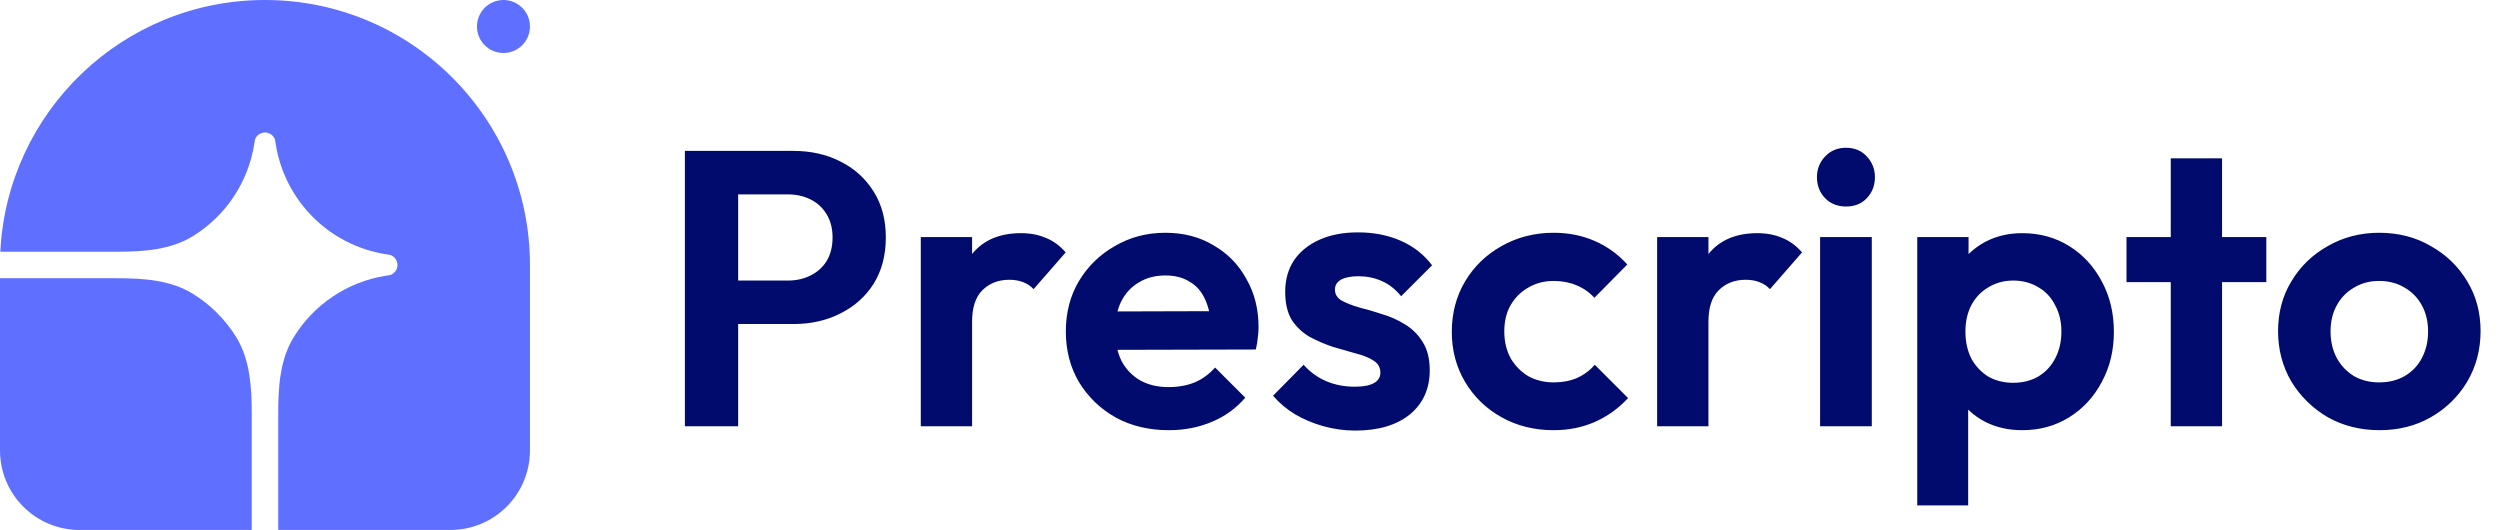
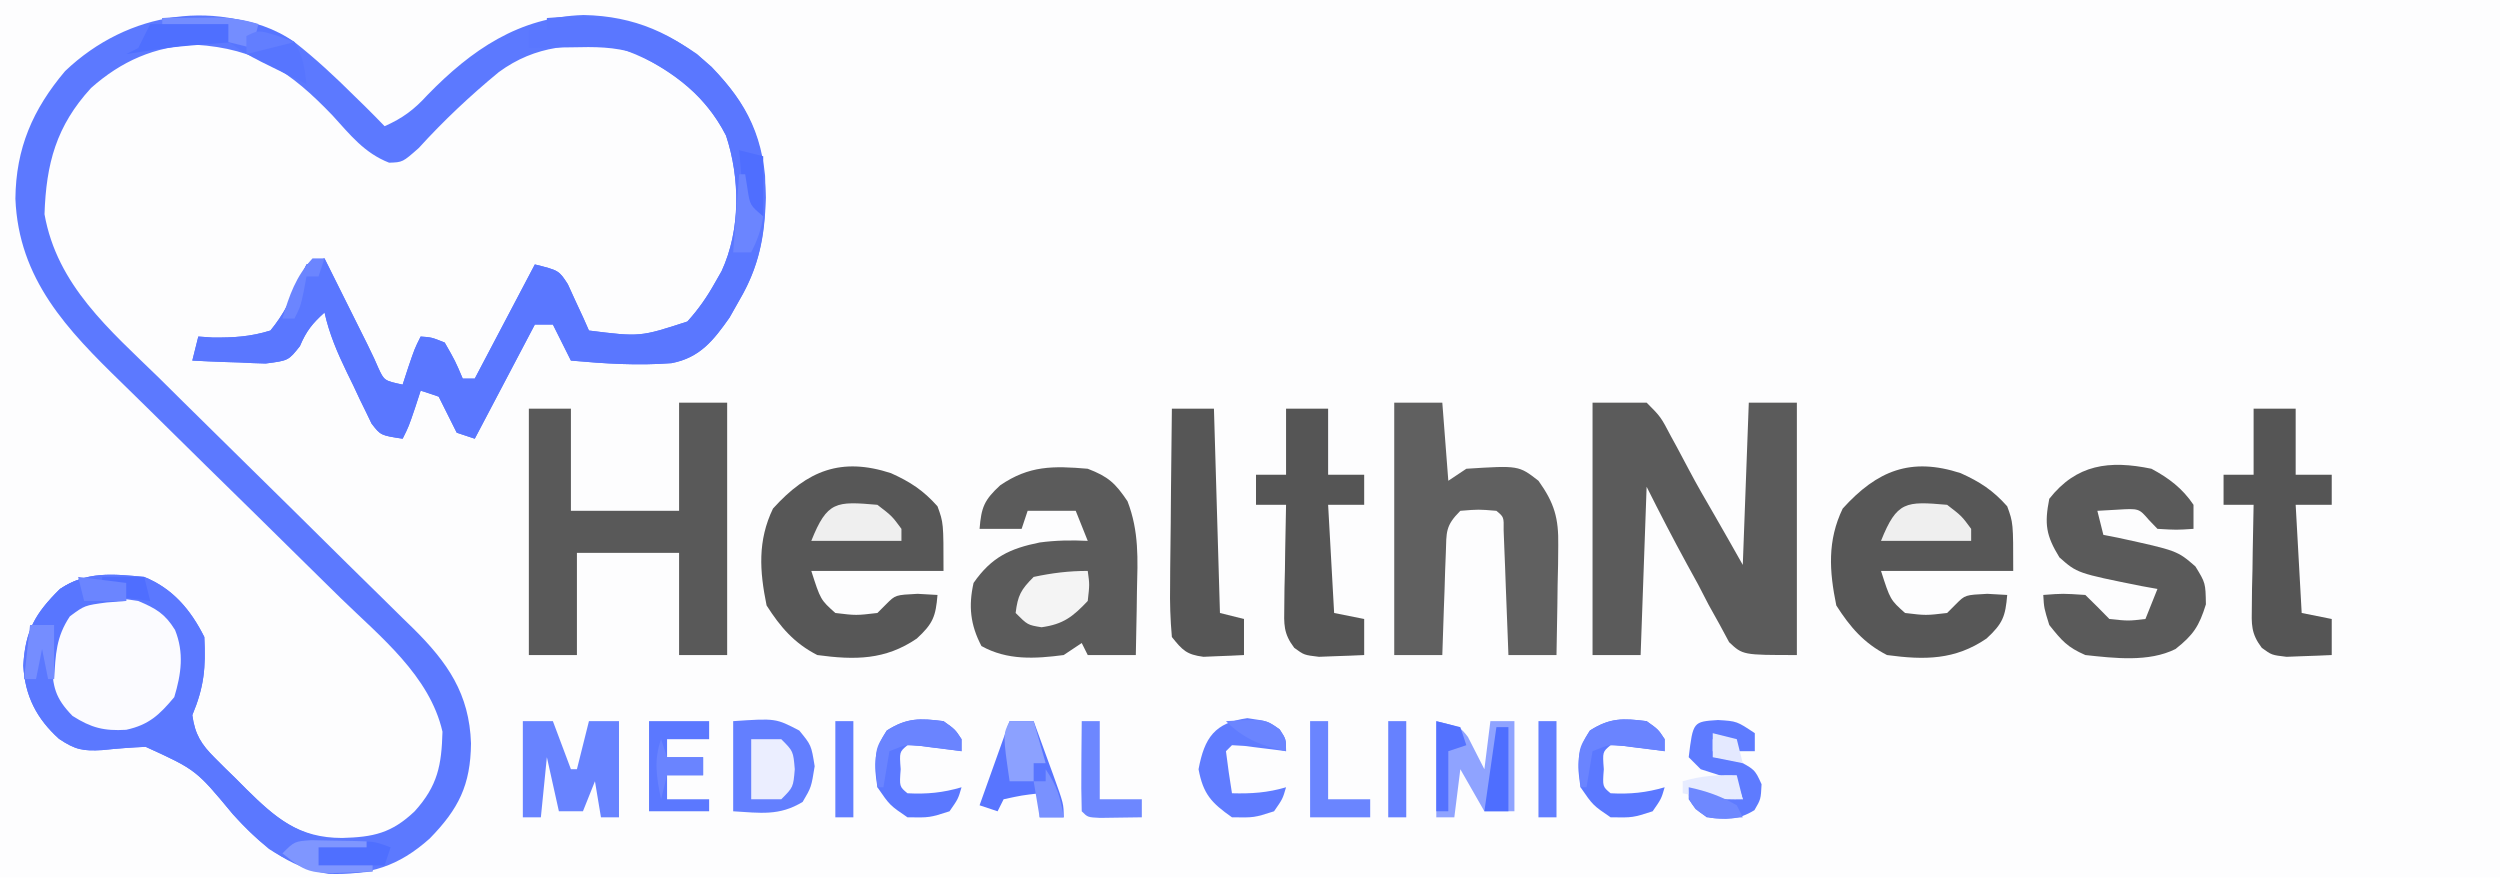
- <svg xmlns="http://www.w3.org/2000/svg" width="217" height="46" viewBox="0 0 217 46" fill="none">
-   <path d="M23 0C35.703 0 46 10.297 46 23V39.1C46 40.93 45.273 42.685 43.979 43.979C42.685 45.273 40.93 46 39.1 46H24.15V35.91C24.15 33.608 24.29 31.223 25.497 29.263C26.362 27.859 27.518 26.657 28.888 25.738C30.258 24.82 31.81 24.208 33.437 23.942L33.878 23.871C34.059 23.808 34.217 23.691 34.328 23.535C34.44 23.379 34.5 23.192 34.5 23C34.5 22.808 34.44 22.621 34.328 22.465C34.217 22.309 34.059 22.192 33.878 22.129L33.437 22.058C31.059 21.67 28.863 20.544 27.159 18.84C25.456 17.137 24.33 14.941 23.942 12.563L23.87 12.122C23.808 11.941 23.691 11.783 23.535 11.671C23.379 11.56 23.192 11.5 23 11.5C22.808 11.5 22.621 11.56 22.465 11.671C22.309 11.783 22.191 11.941 22.129 12.122L22.058 12.563C21.792 14.19 21.18 15.742 20.261 17.111C19.343 18.481 18.141 19.638 16.737 20.502C14.777 21.71 12.392 21.85 10.09 21.85H0.027C0.629 9.682 10.683 0 23 0Z" fill="#5F6FFF" />
-   <path d="M0 24.15H10.09C12.392 24.15 14.777 24.29 16.737 25.498C18.269 26.442 19.558 27.731 20.502 29.263C21.71 31.223 21.85 33.608 21.85 35.91V46H6.9C5.07 46 3.315 45.273 2.021 43.979C0.727 42.685 0 40.93 0 39.1L0 24.15ZM46 2.3C46 2.91 45.758 3.495 45.326 3.926C44.895 4.358 44.31 4.6 43.7 4.6C43.09 4.6 42.505 4.358 42.074 3.926C41.642 3.495 41.4 2.91 41.4 2.3C41.4 1.69 41.642 1.105 42.074 0.674C42.505 0.242 43.09 0 43.7 0C44.31 0 44.895 0.242 45.326 0.674C45.758 1.105 46 1.69 46 2.3Z" fill="#5F6FFF" />
-   <path d="M62.848 28.126V24.352H68.39C69.115 24.352 69.773 24.205 70.362 23.91C70.951 23.615 71.416 23.196 71.756 22.652C72.096 22.085 72.266 21.405 72.266 20.612C72.266 19.841 72.096 19.173 71.756 18.606C71.416 18.039 70.951 17.609 70.362 17.314C69.773 17.019 69.115 16.872 68.39 16.872H62.848V13.098H68.866C70.385 13.098 71.745 13.404 72.946 14.016C74.17 14.628 75.133 15.501 75.836 16.634C76.539 17.745 76.89 19.071 76.89 20.612C76.89 22.153 76.539 23.491 75.836 24.624C75.133 25.735 74.17 26.596 72.946 27.208C71.745 27.82 70.385 28.126 68.866 28.126H62.848ZM59.448 37V13.098H64.072V37H59.448ZM79.923 37V20.578H84.377V37H79.923ZM84.377 27.922L82.643 26.766C82.847 24.749 83.436 23.162 84.411 22.006C85.386 20.827 86.791 20.238 88.627 20.238C89.421 20.238 90.135 20.374 90.769 20.646C91.404 20.895 91.982 21.315 92.503 21.904L89.715 25.1C89.466 24.828 89.16 24.624 88.797 24.488C88.457 24.352 88.061 24.284 87.607 24.284C86.655 24.284 85.873 24.59 85.261 25.202C84.672 25.791 84.377 26.698 84.377 27.922ZM101.457 37.34C99.734 37.34 98.204 36.977 96.867 36.252C95.529 35.504 94.464 34.484 93.671 33.192C92.9 31.9 92.515 30.427 92.515 28.772C92.515 27.14 92.889 25.689 93.637 24.42C94.407 23.128 95.45 22.108 96.765 21.36C98.079 20.589 99.541 20.204 101.151 20.204C102.738 20.204 104.132 20.567 105.333 21.292C106.557 21.995 107.509 22.969 108.189 24.216C108.892 25.44 109.243 26.834 109.243 28.398C109.243 28.693 109.22 28.999 109.175 29.316C109.152 29.611 109.096 29.951 109.005 30.336L95.201 30.37V27.038L106.931 27.004L105.129 28.398C105.084 27.423 104.902 26.607 104.585 25.95C104.29 25.293 103.848 24.794 103.259 24.454C102.692 24.091 101.99 23.91 101.151 23.91C100.267 23.91 99.496 24.114 98.839 24.522C98.181 24.907 97.671 25.463 97.309 26.188C96.969 26.891 96.799 27.729 96.799 28.704C96.799 29.701 96.98 30.574 97.343 31.322C97.728 32.047 98.272 32.614 98.975 33.022C99.677 33.407 100.494 33.6 101.423 33.6C102.262 33.6 103.021 33.464 103.701 33.192C104.381 32.897 104.97 32.467 105.469 31.9L108.087 34.518C107.294 35.447 106.319 36.15 105.163 36.626C104.03 37.102 102.794 37.34 101.457 37.34ZM117.641 37.374C116.712 37.374 115.794 37.249 114.887 37C114.003 36.751 113.187 36.411 112.439 35.98C111.691 35.527 111.045 34.983 110.501 34.348L113.153 31.662C113.72 32.297 114.377 32.773 115.125 33.09C115.873 33.407 116.701 33.566 117.607 33.566C118.333 33.566 118.877 33.464 119.239 33.26C119.625 33.056 119.817 32.75 119.817 32.342C119.817 31.889 119.613 31.537 119.205 31.288C118.82 31.039 118.31 30.835 117.675 30.676C117.041 30.495 116.372 30.302 115.669 30.098C114.989 29.871 114.332 29.588 113.697 29.248C113.063 28.885 112.541 28.398 112.133 27.786C111.748 27.151 111.555 26.335 111.555 25.338C111.555 24.295 111.805 23.389 112.303 22.618C112.825 21.847 113.561 21.247 114.513 20.816C115.465 20.385 116.587 20.17 117.879 20.17C119.239 20.17 120.463 20.408 121.551 20.884C122.662 21.36 123.58 22.074 124.305 23.026L121.619 25.712C121.121 25.1 120.554 24.658 119.919 24.386C119.307 24.114 118.639 23.978 117.913 23.978C117.256 23.978 116.746 24.08 116.383 24.284C116.043 24.488 115.873 24.771 115.873 25.134C115.873 25.542 116.066 25.859 116.451 26.086C116.859 26.313 117.381 26.517 118.015 26.698C118.65 26.857 119.307 27.049 119.987 27.276C120.69 27.48 121.347 27.775 121.959 28.16C122.594 28.545 123.104 29.055 123.489 29.69C123.897 30.325 124.101 31.141 124.101 32.138C124.101 33.747 123.523 35.028 122.367 35.98C121.211 36.909 119.636 37.374 117.641 37.374ZM134.857 37.34C133.179 37.34 131.672 36.966 130.335 36.218C128.997 35.47 127.943 34.45 127.173 33.158C126.402 31.866 126.017 30.415 126.017 28.806C126.017 27.174 126.402 25.712 127.173 24.42C127.943 23.128 128.997 22.108 130.335 21.36C131.695 20.589 133.202 20.204 134.857 20.204C136.149 20.204 137.339 20.442 138.427 20.918C139.515 21.394 140.455 22.074 141.249 22.958L138.393 25.848C137.962 25.372 137.441 25.009 136.829 24.76C136.239 24.511 135.582 24.386 134.857 24.386C134.041 24.386 133.304 24.579 132.647 24.964C132.012 25.327 131.502 25.837 131.117 26.494C130.754 27.129 130.573 27.888 130.573 28.772C130.573 29.633 130.754 30.404 131.117 31.084C131.502 31.741 132.012 32.263 132.647 32.648C133.304 33.011 134.041 33.192 134.857 33.192C135.605 33.192 136.273 33.067 136.863 32.818C137.475 32.546 137.996 32.161 138.427 31.662L141.317 34.552C140.478 35.459 139.515 36.15 138.427 36.626C137.339 37.102 136.149 37.34 134.857 37.34ZM143.839 37V20.578H148.293V37H143.839ZM148.293 27.922L146.559 26.766C146.763 24.749 147.353 23.162 148.327 22.006C149.302 20.827 150.707 20.238 152.543 20.238C153.337 20.238 154.051 20.374 154.685 20.646C155.32 20.895 155.898 21.315 156.419 21.904L153.631 25.1C153.382 24.828 153.076 24.624 152.713 24.488C152.373 24.352 151.977 24.284 151.523 24.284C150.571 24.284 149.789 24.59 149.177 25.202C148.588 25.791 148.293 26.698 148.293 27.922ZM157.984 37V20.578H162.472V37H157.984ZM160.228 17.926C159.502 17.926 158.902 17.688 158.426 17.212C157.95 16.713 157.712 16.101 157.712 15.376C157.712 14.673 157.95 14.073 158.426 13.574C158.902 13.075 159.502 12.826 160.228 12.826C160.976 12.826 161.576 13.075 162.03 13.574C162.506 14.073 162.744 14.673 162.744 15.376C162.744 16.101 162.506 16.713 162.03 17.212C161.576 17.688 160.976 17.926 160.228 17.926ZM175.529 37.34C174.351 37.34 173.285 37.102 172.333 36.626C171.381 36.127 170.622 35.459 170.055 34.62C169.489 33.781 169.183 32.818 169.137 31.73V25.916C169.183 24.828 169.489 23.865 170.055 23.026C170.645 22.165 171.404 21.485 172.333 20.986C173.285 20.487 174.351 20.238 175.529 20.238C177.048 20.238 178.408 20.612 179.609 21.36C180.811 22.108 181.751 23.128 182.431 24.42C183.134 25.712 183.485 27.174 183.485 28.806C183.485 30.415 183.134 31.866 182.431 33.158C181.751 34.45 180.811 35.47 179.609 36.218C178.408 36.966 177.048 37.34 175.529 37.34ZM174.747 33.226C175.563 33.226 176.289 33.045 176.923 32.682C177.558 32.297 178.045 31.775 178.385 31.118C178.748 30.438 178.929 29.656 178.929 28.772C178.929 27.911 178.748 27.151 178.385 26.494C178.045 25.814 177.558 25.293 176.923 24.93C176.289 24.545 175.563 24.352 174.747 24.352C173.954 24.352 173.24 24.545 172.605 24.93C171.971 25.293 171.472 25.814 171.109 26.494C170.769 27.151 170.599 27.911 170.599 28.772C170.599 29.656 170.769 30.438 171.109 31.118C171.472 31.775 171.959 32.297 172.571 32.682C173.206 33.045 173.931 33.226 174.747 33.226ZM166.417 43.868V20.578H170.871V24.896L170.123 28.874L170.837 32.852V43.868H166.417ZM188.421 37V13.744H192.875V37H188.421ZM184.579 24.488V20.578H196.717V24.488H184.579ZM206.542 37.34C204.887 37.34 203.391 36.966 202.054 36.218C200.739 35.447 199.685 34.416 198.892 33.124C198.121 31.809 197.736 30.347 197.736 28.738C197.736 27.129 198.121 25.689 198.892 24.42C199.662 23.128 200.716 22.108 202.054 21.36C203.391 20.589 204.876 20.204 206.508 20.204C208.185 20.204 209.681 20.589 210.996 21.36C212.333 22.108 213.387 23.128 214.158 24.42C214.928 25.689 215.314 27.129 215.314 28.738C215.314 30.347 214.928 31.809 214.158 33.124C213.387 34.416 212.333 35.447 210.996 36.218C209.681 36.966 208.196 37.34 206.542 37.34ZM206.508 33.192C207.346 33.192 208.083 33.011 208.718 32.648C209.375 32.263 209.874 31.741 210.214 31.084C210.576 30.404 210.758 29.633 210.758 28.772C210.758 27.911 210.576 27.151 210.214 26.494C209.851 25.837 209.352 25.327 208.718 24.964C208.083 24.579 207.346 24.386 206.508 24.386C205.692 24.386 204.966 24.579 204.332 24.964C203.697 25.327 203.198 25.837 202.836 26.494C202.473 27.151 202.292 27.911 202.292 28.772C202.292 29.633 202.473 30.404 202.836 31.084C203.198 31.741 203.697 32.263 204.332 32.648C204.966 33.011 205.692 33.192 206.508 33.192Z" fill="#000B6D" />
+ <svg xmlns="http://www.w3.org/2000/svg" version="1.1" width="416" height="146">
+   <path d="M0 0 C137.28 0 274.56 0 416 0 C416 48.18 416 96.36 416 146 C278.72 146 141.44 146 0 146 C0 97.82 0 49.64 0 0 Z " fill="#FDFDFE" transform="translate(0,0)" />
+   <path d="M0 0 C3.556 2.79 6.797 5.814 10 9 C10.574 9.559 11.147 10.119 11.738 10.695 C12.84 11.782 13.924 12.888 15 14 C18.009 12.665 19.917 11.237 22.125 8.812 C29.438 1.295 37.396 -4.177 48.125 -4.5 C56.57 -4.336 63.088 -1.426 69.422 4.121 C75.902 10.944 78.104 16.532 78.438 25.875 C78.257 32.389 77.316 37.376 74 43 C73.471 43.936 72.943 44.872 72.398 45.836 C69.739 49.618 67.469 52.533 62.727 53.43 C57.118 53.861 51.593 53.512 46 53 C45.01 51.02 44.02 49.04 43 47 C42.01 47 41.02 47 40 47 C36.7 53.27 33.4 59.54 30 66 C28.515 65.505 28.515 65.505 27 65 C26 63 25 61 24 59 C22.515 58.505 22.515 58.505 21 58 C20.691 58.949 20.381 59.898 20.062 60.875 C19 64 19 64 18 66 C14.343 65.444 14.343 65.444 12.827 63.481 C12.366 62.522 12.366 62.522 11.895 61.543 C11.379 60.492 11.379 60.492 10.854 59.42 C10.51 58.683 10.166 57.947 9.812 57.188 C9.457 56.462 9.102 55.737 8.736 54.99 C7.139 51.677 5.806 48.603 5 45 C2.991 46.817 1.976 48.056 0.906 50.594 C-1 53 -1 53 -4.793 53.488 C-6.259 53.455 -7.724 53.396 -9.188 53.312 C-9.937 53.29 -10.687 53.267 -11.459 53.244 C-13.307 53.185 -15.154 53.096 -17 53 C-16.67 51.68 -16.34 50.36 -16 49 C-15.203 49.055 -14.407 49.111 -13.586 49.168 C-10.102 49.189 -7.338 49.036 -4 48 C-1.775 45.278 -0.524 42.71 0.816 39.469 C1.402 38.247 1.402 38.247 2 37 C2.99 36.67 3.98 36.34 5 36 C13 52 13 52 13.934 54.181 C14.933 56.344 14.933 56.344 18 57 C18.309 56.051 18.619 55.102 18.938 54.125 C20 51 20 51 21 49 C22.812 49.125 22.812 49.125 25 50 C26.75 53.062 26.75 53.062 28 56 C28.66 56 29.32 56 30 56 C33.3 49.73 36.6 43.46 40 37 C44 38 44 38 45.484 40.285 C45.902 41.202 46.32 42.118 46.75 43.062 C47.178 43.982 47.606 44.901 48.047 45.848 C48.361 46.558 48.676 47.268 49 48 C57.517 49.066 57.517 49.066 65.383 46.5 C67.248 44.433 68.643 42.429 70 40 C70.356 39.376 70.712 38.752 71.078 38.109 C74.243 31.261 74.158 22.653 71.812 15.562 C68.101 8.267 61.691 3.616 54 1 C46.531 0.114 40.151 0.495 34 5 C29.244 8.916 24.829 13.068 20.688 17.625 C18 20 18 20 15.75 20.074 C11.606 18.456 9.271 15.427 6.312 12.188 C-0.662 4.925 -6.226 1.084 -16.5 0.438 C-23.256 0.724 -28.802 3.16 -33.852 7.645 C-39.642 13.963 -41.315 20.22 -41.594 28.645 C-39.497 40.497 -30.746 47.88 -22.527 55.891 C-21.198 57.206 -19.869 58.522 -18.542 59.84 C-15.064 63.288 -11.572 66.721 -8.076 70.151 C-2.475 75.649 3.107 81.167 8.684 86.689 C10.627 88.608 12.576 90.519 14.527 92.429 C15.724 93.609 16.921 94.789 18.117 95.97 C18.656 96.493 19.195 97.017 19.75 97.557 C25.483 103.239 29.1 108.435 29.375 116.688 C29.308 123.648 27.302 127.62 22.508 132.527 C17.311 137.172 12.52 138.636 5.66 138.414 C-1.053 137.369 -5.809 133.418 -10.25 128.484 C-16.375 121.098 -16.375 121.098 -24.762 117.27 C-27.153 117.379 -29.542 117.556 -31.922 117.812 C-35.206 118.013 -36.496 117.747 -39.188 115.938 C-42.899 112.583 -44.842 108.821 -45.125 103.762 C-44.813 97.952 -43.129 95.031 -39 91 C-34.535 88.023 -30.236 88.508 -25 89 C-20.266 90.914 -17.273 94.454 -15 99 C-14.748 104.124 -15.024 107.258 -17 112 C-16.555 115.219 -15.515 116.862 -13.234 119.129 C-12.674 119.689 -12.113 120.249 -11.535 120.826 C-10.946 121.399 -10.357 121.972 -9.75 122.562 C-9.176 123.139 -8.603 123.716 -8.012 124.311 C-3.07 129.19 0.697 132.428 7.938 132.438 C13.1 132.292 16.143 131.664 20 128 C23.862 123.732 24.474 120.292 24.629 114.758 C22.506 105.45 14.265 98.934 7.698 92.533 C5.747 90.631 3.807 88.718 1.87 86.802 C-3.635 81.36 -9.159 75.938 -14.69 70.522 C-18.085 67.198 -21.467 63.861 -24.842 60.516 C-26.122 59.252 -27.407 57.993 -28.698 56.739 C-37.817 47.876 -45.9 39.492 -46.438 26.062 C-46.353 17.684 -43.565 11.22 -38.172 4.836 C-27.723 -5.145 -12.569 -7.537 0 0 Z " fill="#5C79FF" transform="translate(49,7)" />
+   <path d="M0 0 C2.97 0 5.94 0 9 0 C11.348 2.352 11.348 2.352 13.062 5.625 C13.377 6.2 13.692 6.774 14.016 7.366 C14.684 8.59 15.339 9.822 15.981 11.061 C17.352 13.67 18.83 16.212 20.312 18.759 C21.894 21.494 23.444 24.249 25 27 C25.33 18.09 25.66 9.18 26 0 C28.64 0 31.28 0 34 0 C34 13.86 34 27.72 34 42 C25 42 25 42 22.725 39.86 C22.198 38.88 21.672 37.9 21.129 36.891 C20.535 35.826 19.942 34.761 19.33 33.664 C18.747 32.537 18.163 31.411 17.562 30.25 C16.952 29.139 16.342 28.028 15.713 26.883 C13.389 22.629 11.168 18.336 9 14 C8.67 23.24 8.34 32.48 8 42 C5.36 42 2.72 42 0 42 C0 28.14 0 14.28 0 0 Z " fill="#5B5B5B" transform="translate(265,67)" />
+   <path d="M0 0 C9.757 -0.85 16.876 0.348 25 6 C31.592 11.773 35.483 17.53 36.309 26.262 C36.584 33.992 35.957 40.289 32 47 C31.471 47.936 30.943 48.872 30.398 49.836 C27.739 53.618 25.469 56.533 20.727 57.43 C15.118 57.861 9.593 57.512 4 57 C3.01 55.02 2.02 53.04 1 51 C0.01 51 -0.98 51 -2 51 C-5.3 57.27 -8.6 63.54 -12 70 C-12.99 69.67 -13.98 69.34 -15 69 C-16 67 -17 65 -18 63 C-18.99 62.67 -19.98 62.34 -21 62 C-21.309 62.949 -21.619 63.898 -21.938 64.875 C-23 68 -23 68 -24 70 C-27.657 69.444 -27.657 69.444 -29.173 67.481 C-29.48 66.842 -29.788 66.202 -30.105 65.543 C-30.449 64.842 -30.793 64.142 -31.146 63.42 C-31.49 62.683 -31.834 61.947 -32.188 61.188 C-32.543 60.462 -32.898 59.737 -33.264 58.99 C-34.861 55.677 -36.194 52.603 -37 49 C-39.009 50.817 -40.024 52.056 -41.094 54.594 C-43 57 -43 57 -46.793 57.488 C-48.259 57.455 -49.724 57.396 -51.188 57.312 C-51.937 57.29 -52.687 57.267 -53.459 57.244 C-55.307 57.185 -57.154 57.096 -59 57 C-58.67 55.68 -58.34 54.36 -58 53 C-57.203 53.055 -56.407 53.111 -55.586 53.168 C-52.102 53.189 -49.338 53.036 -46 52 C-43.775 49.278 -42.524 46.71 -41.184 43.469 C-40.598 42.247 -40.598 42.247 -40 41 C-38.515 40.505 -38.515 40.505 -37 40 C-29 56 -29 56 -28.066 58.181 C-27.067 60.344 -27.067 60.344 -24 61 C-23.691 60.051 -23.381 59.102 -23.062 58.125 C-22 55 -22 55 -21 53 C-19.188 53.125 -19.188 53.125 -17 54 C-15.25 57.062 -15.25 57.062 -14 60 C-13.34 60 -12.68 60 -12 60 C-8.7 53.73 -5.4 47.46 -2 41 C2 42 2 42 3.484 44.285 C3.902 45.202 4.32 46.118 4.75 47.062 C5.178 47.982 5.606 48.901 6.047 49.848 C6.361 50.558 6.676 51.268 7 52 C15.517 53.066 15.517 53.066 23.383 50.5 C25.248 48.433 26.643 46.429 28 44 C28.356 43.376 28.712 42.752 29.078 42.109 C32.243 35.261 32.158 26.653 29.812 19.562 C26.481 13.015 21.296 9.159 14.801 5.895 C11.233 4.755 7.887 4.783 4.188 4.875 C3.495 4.884 2.802 4.893 2.088 4.902 C0.392 4.926 -1.304 4.962 -3 5 C-3 4.01 -3 3.02 -3 2 C-2.01 2 -1.02 2 0 2 C0 1.34 0 0.68 0 0 Z " fill="#5A77FF" transform="translate(91,3)" />
+   <path d="M0 0 C4.734 1.914 7.727 5.454 10 10 C10.252 15.124 9.976 18.258 8 23 C8.445 26.219 9.485 27.862 11.766 30.129 C12.326 30.689 12.887 31.249 13.465 31.826 C14.054 32.399 14.643 32.972 15.25 33.562 C15.824 34.139 16.397 34.716 16.988 35.311 C21.675 39.938 25.506 43.234 32.312 43.688 C33.637 43.786 33.637 43.786 34.988 43.887 C35.652 43.924 36.316 43.961 37 44 C37 44.33 37 44.66 37 45 C34.36 45 31.72 45 29 45 C29 45.99 29 46.98 29 48 C31.97 48 34.94 48 38 48 C38 48.33 38 48.66 38 49 C31.206 49.781 26.512 48.975 20.75 45.266 C18.503 43.414 16.685 41.634 14.75 39.484 C8.625 32.098 8.625 32.098 0.238 28.27 C-2.153 28.379 -4.542 28.556 -6.922 28.812 C-10.206 29.013 -11.496 28.747 -14.188 26.938 C-17.899 23.583 -19.842 19.821 -20.125 14.762 C-19.813 8.952 -18.129 6.031 -14 2 C-9.535 -0.977 -5.236 -0.492 0 0 Z " fill="#5B78FF" transform="translate(24,96)" />
+   <path d="M0 0 C2.64 0 5.28 0 8 0 C8 13.86 8 27.72 8 42 C5.36 42 2.72 42 0 42 C0 36.39 0 30.78 0 25 C-5.61 25 -11.22 25 -17 25 C-17 30.61 -17 36.22 -17 42 C-19.64 42 -22.28 42 -25 42 C-25 28.47 -25 14.94 -25 1 C-22.69 1 -20.38 1 -18 1 C-18 6.61 -18 12.22 -18 18 C-12.06 18 -6.12 18 0 18 C0 12.06 0 6.12 0 0 Z " fill="#595959" transform="translate(113,67)" />
+   <path d="M0 0 C3.411 1.306 4.593 2.395 6.617 5.406 C8.557 10.446 8.322 15.029 8.188 20.375 C8.167 21.908 8.167 21.908 8.146 23.473 C8.111 25.982 8.062 28.491 8 31 C5.36 31 2.72 31 0 31 C-0.33 30.34 -0.66 29.68 -1 29 C-1.99 29.66 -2.98 30.32 -4 31 C-8.807 31.631 -13.395 31.896 -17.688 29.5 C-19.541 25.97 -19.862 22.838 -19 19 C-16.012 14.704 -12.952 13.274 -8.004 12.27 C-5.317 11.908 -2.705 11.865 0 12 C-0.66 10.35 -1.32 8.7 -2 7 C-4.64 7 -7.28 7 -10 7 C-10.33 7.99 -10.66 8.98 -11 10 C-13.31 10 -15.62 10 -18 10 C-17.702 6.422 -17.258 5.238 -14.562 2.75 C-9.732 -0.549 -5.753 -0.49 0 0 Z " fill="#5B5B5B" transform="translate(181,78)" />
+   <path d="M0 0 C3.222 1.451 5.392 2.867 7.75 5.52 C8.75 8.27 8.75 8.27 8.75 16.27 C1.49 16.27 -5.77 16.27 -13.25 16.27 C-11.71 21.073 -11.71 21.073 -9.25 23.27 C-5.792 23.686 -5.792 23.686 -2.25 23.27 C-1.755 22.775 -1.26 22.28 -0.75 21.77 C0.75 20.27 0.75 20.27 4.438 20.082 C6.077 20.175 6.077 20.175 7.75 20.27 C7.452 23.848 7.008 25.032 4.312 27.52 C-0.945 31.11 -5.997 31.116 -12.25 30.27 C-16.096 28.304 -18.389 25.616 -20.688 22.02 C-21.86 16.288 -22.199 11.24 -19.625 5.895 C-13.865 -0.472 -8.268 -2.684 0 0 Z " fill="#575757" transform="translate(326.25,78.73047)" />
+   <path d="M0 0 C3.222 1.451 5.392 2.867 7.75 5.52 C8.75 8.27 8.75 8.27 8.75 16.27 C1.49 16.27 -5.77 16.27 -13.25 16.27 C-11.71 21.073 -11.71 21.073 -9.25 23.27 C-5.792 23.686 -5.792 23.686 -2.25 23.27 C-1.755 22.775 -1.26 22.28 -0.75 21.77 C0.75 20.27 0.75 20.27 4.438 20.082 C6.077 20.175 6.077 20.175 7.75 20.27 C7.452 23.848 7.008 25.032 4.312 27.52 C-0.945 31.11 -5.997 31.116 -12.25 30.27 C-16.096 28.304 -18.389 25.616 -20.688 22.02 C-21.86 16.288 -22.199 11.24 -19.625 5.895 C-13.865 -0.472 -8.268 -2.684 0 0 Z " fill="#575757" transform="translate(148.25,78.73047)" />
+   <path d="M0 0 C2.64 0 5.28 0 8 0 C8.33 4.29 8.66 8.58 9 13 C9.99 12.34 10.98 11.68 12 11 C20.717 10.447 20.717 10.447 24 13 C26.648 16.709 27.366 19.205 27.293 23.738 C27.283 24.805 27.274 25.872 27.264 26.971 C27.239 28.073 27.213 29.176 27.188 30.312 C27.167 31.996 27.167 31.996 27.146 33.713 C27.111 36.476 27.062 39.238 27 42 C24.36 42 21.72 42 19 42 C18.975 41.308 18.95 40.617 18.924 39.905 C18.808 36.79 18.686 33.676 18.562 30.562 C18.523 29.474 18.484 28.385 18.443 27.264 C18.401 26.229 18.36 25.195 18.316 24.129 C18.28 23.171 18.243 22.212 18.205 21.225 C18.242 19.029 18.242 19.029 17 18 C14.042 17.75 14.042 17.75 11 18 C8.479 20.521 8.706 21.512 8.586 25.008 C8.528 26.487 8.528 26.487 8.469 27.996 C8.422 29.545 8.422 29.545 8.375 31.125 C8.317 32.685 8.317 32.685 8.258 34.277 C8.163 36.851 8.078 39.425 8 42 C5.36 42 2.72 42 0 42 C0 28.14 0 14.28 0 0 Z " fill="#606060" transform="translate(232,67)" />
+   <path d="M0 0 C2.892 1.55 5.161 3.263 7 6 C7 7.32 7 8.64 7 10 C4.188 10.188 4.188 10.188 1 10 C0.526 9.505 0.051 9.01 -0.438 8.5 C-2.083 6.592 -2.083 6.592 -5.688 6.812 C-6.781 6.874 -7.874 6.936 -9 7 C-8.67 8.32 -8.34 9.64 -8 11 C-7.192 11.159 -6.384 11.317 -5.551 11.48 C4.283 13.628 4.283 13.628 7.312 16.25 C9 19 9 19 9.062 22.562 C7.936 26.208 6.96 27.668 4 30 C-0.44 32.22 -6.18 31.521 -11 31 C-14.002 29.689 -14.883 28.647 -17 26 C-17.875 23.188 -17.875 23.188 -18 21 C-14.75 20.75 -14.75 20.75 -11 21 C-9.646 22.313 -8.312 23.646 -7 25 C-3.832 25.334 -3.832 25.334 -1 25 C-0.34 23.35 0.32 21.7 1 20 C0.12 19.841 -0.761 19.683 -1.668 19.52 C-12.352 17.373 -12.352 17.373 -15.312 14.75 C-17.548 11.107 -17.825 9.198 -17 5 C-12.475 -0.748 -7.04 -1.455 0 0 Z " fill="#5A5A5A" transform="translate(358,78)" />
+   <path d="M0 0 C2.31 0 4.62 0 7 0 C7 3.63 7 7.26 7 11 C8.98 11 10.96 11 13 11 C13 12.65 13 14.3 13 16 C11.02 16 9.04 16 7 16 C7.33 21.94 7.66 27.88 8 34 C9.65 34.33 11.3 34.66 13 35 C13 36.98 13 38.96 13 41 C11.397 41.081 9.792 41.139 8.188 41.188 C6.848 41.24 6.848 41.24 5.48 41.293 C3 41 3 41 1.363 39.801 C-0.462 37.39 -0.345 35.896 -0.293 32.895 C-0.283 31.912 -0.274 30.929 -0.264 29.916 C-0.239 28.892 -0.213 27.868 -0.188 26.812 C-0.174 25.777 -0.16 24.741 -0.146 23.674 C-0.111 21.115 -0.062 18.558 0 16 C-1.65 16 -3.3 16 -5 16 C-5 14.35 -5 12.7 -5 11 C-3.35 11 -1.7 11 0 11 C0 7.37 0 3.74 0 0 Z " fill="#555555" transform="translate(375,68)" />
+   <path d="M0 0 C2.31 0 4.62 0 7 0 C7 3.63 7 7.26 7 11 C8.98 11 10.96 11 13 11 C13 12.65 13 14.3 13 16 C11.02 16 9.04 16 7 16 C7.33 21.94 7.66 27.88 8 34 C9.65 34.33 11.3 34.66 13 35 C13 36.98 13 38.96 13 41 C11.397 41.081 9.792 41.139 8.188 41.188 C6.848 41.24 6.848 41.24 5.48 41.293 C3 41 3 41 1.363 39.801 C-0.462 37.39 -0.345 35.896 -0.293 32.895 C-0.283 31.912 -0.274 30.929 -0.264 29.916 C-0.239 28.892 -0.213 27.868 -0.188 26.812 C-0.174 25.777 -0.16 24.741 -0.146 23.674 C-0.111 21.115 -0.062 18.558 0 16 C-1.65 16 -3.3 16 -5 16 C-5 14.35 -5 12.7 -5 11 C-3.35 11 -1.7 11 0 11 C0 7.37 0 3.74 0 0 Z " fill="#555555" transform="translate(214,68)" />
+   <path d="M0 0 C2.958 1.259 4.447 2.103 6.129 4.832 C7.655 8.631 7.162 12.134 6 16 C3.544 18.936 1.802 20.606 -2 21.438 C-5.693 21.661 -7.831 21.108 -10.938 19.125 C-13.863 16.111 -14.215 14.299 -14.375 10.188 C-14.315 6.435 -14.102 5.165 -12.062 1.875 C-7.926 -0.658 -4.732 -0.79 0 0 Z " fill="#FBFBFF" transform="translate(23,100)" />
+   <path d="M0 0 C2.31 0 4.62 0 7 0 C7.33 11.22 7.66 22.44 8 34 C9.32 34.33 10.64 34.66 12 35 C12 36.98 12 38.96 12 41 C10.563 41.081 9.126 41.139 7.688 41.188 C6.487 41.24 6.487 41.24 5.262 41.293 C2.434 40.927 1.76 40.195 0 38 C-0.262 35.058 -0.349 32.333 -0.293 29.395 C-0.289 28.555 -0.284 27.716 -0.28 26.851 C-0.263 24.171 -0.226 21.492 -0.188 18.812 C-0.172 16.995 -0.159 15.178 -0.146 13.361 C-0.113 8.907 -0.062 4.454 0 0 Z " fill="#565656" transform="translate(195,68)" />
+   <path d="M0 0 C7.079 -0.48 7.079 -0.48 11 1.562 C13 4 13 4 13.562 7.5 C13 11 13 11 11.562 13.438 C7.669 15.812 4.511 15.265 0 15 C0 10.05 0 5.1 0 0 Z " fill="#637FFF" transform="translate(122,120)" />
+   <path d="M0 0 C1.65 0 3.3 0 5 0 C5.99 2.64 6.98 5.28 8 8 C8.33 8 8.66 8 9 8 C9.66 5.36 10.32 2.72 11 0 C12.65 0 14.3 0 16 0 C16 5.28 16 10.56 16 16 C15.01 16 14.02 16 13 16 C12.67 14.02 12.34 12.04 12 10 C11.34 11.65 10.68 13.3 10 15 C8.68 15 7.36 15 6 15 C5.34 12.03 4.68 9.06 4 6 C3.67 9.3 3.34 12.6 3 16 C2.01 16 1.02 16 0 16 C0 10.72 0 5.44 0 0 Z " fill="#6883FF" transform="translate(87,120)" />
+   <path d="M0 0 C4 1 4 1 5.266 2.629 C6.177 4.419 7.089 6.21 8 8 C8.33 5.36 8.66 2.72 9 0 C10.32 0 11.64 0 13 0 C13 4.95 13 9.9 13 15 C11.35 15 9.7 15 8 15 C6.02 11.535 6.02 11.535 4 8 C3.67 10.64 3.34 13.28 3 16 C2.01 16 1.02 16 0 16 C0 10.72 0 5.44 0 0 Z " fill="#8FA3FF" transform="translate(239,120)" />
+   <path d="M0 0 C1.32 0 2.64 0 4 0 C4.837 2.29 5.67 4.582 6.5 6.875 C6.738 7.526 6.977 8.177 7.223 8.848 C9 13.773 9 13.773 9 16 C7.68 16 6.36 16 5 16 C5 14.68 5 13.36 5 12 C2.029 12.342 2.029 12.342 -1 13 C-1.33 13.66 -1.66 14.32 -2 15 C-2.99 14.67 -3.98 14.34 -5 14 C-3.35 9.38 -1.7 4.76 0 0 Z " fill="#5875FF" transform="translate(168,120)" />
+   <path d="M0 0 C3.125 0.188 3.125 0.188 6.125 2.188 C6.125 3.178 6.125 4.168 6.125 5.188 C5.135 5.188 4.145 5.188 3.125 5.188 C2.795 4.527 2.465 3.868 2.125 3.188 C1.135 3.188 0.145 3.188 -0.875 3.188 C-0.875 3.848 -0.875 4.508 -0.875 5.188 C0.259 5.579 1.394 5.971 2.562 6.375 C6.125 8.188 6.125 8.188 7.25 10.688 C7.125 13.188 7.125 13.188 6.062 15 C3.273 16.71 1.334 16.589 -1.875 16.188 C-3.75 14.812 -3.75 14.812 -4.875 13.188 C-4.875 12.527 -4.875 11.867 -4.875 11.188 C-0.42 12.178 -0.42 12.178 4.125 13.188 C3.795 12.197 3.465 11.207 3.125 10.188 C1.143 9.47 -0.859 8.805 -2.875 8.188 C-3.535 7.527 -4.195 6.867 -4.875 6.188 C-4.153 0.271 -4.153 0.271 0 0 Z " fill="#5E7BFF" transform="translate(285.875,119.8125)" />
+   <path d="M0 0 C1.938 1.375 1.938 1.375 3 3 C3 3.66 3 4.32 3 5 C2.362 4.916 1.724 4.832 1.066 4.746 C0.24 4.644 -0.586 4.542 -1.438 4.438 C-2.261 4.333 -3.085 4.229 -3.934 4.121 C-4.956 4.061 -4.956 4.061 -6 4 C-7.344 5.118 -7.344 5.118 -7.125 8 C-7.344 10.882 -7.344 10.882 -6 12 C-2.8 12.173 -0.07 11.91 3 11 C2.438 12.938 2.438 12.938 1 15 C-2.312 16.062 -2.312 16.062 -6 16 C-8.938 14 -8.938 14 -11 11 C-11.63 7.01 -11.63 4.983 -9.438 1.562 C-6.095 -0.58 -3.895 -0.496 0 0 Z " fill="#5B78FF" transform="translate(274,120)" />
+   <path d="M0 0 C1.938 1.375 1.938 1.375 3 3 C3 3.66 3 4.32 3 5 C2.362 4.916 1.724 4.832 1.066 4.746 C0.24 4.644 -0.586 4.542 -1.438 4.438 C-2.261 4.333 -3.085 4.229 -3.934 4.121 C-4.956 4.061 -4.956 4.061 -6 4 C-7.344 5.118 -7.344 5.118 -7.125 8 C-7.344 10.882 -7.344 10.882 -6 12 C-2.8 12.173 -0.07 11.91 3 11 C2.438 12.938 2.438 12.938 1 15 C-2.312 16.062 -2.312 16.062 -6 16 C-8.938 14 -8.938 14 -11 11 C-11.63 7.01 -11.63 4.983 -9.438 1.562 C-6.095 -0.58 -3.895 -0.496 0 0 Z " fill="#5B78FF" transform="translate(157,120)" />
+   <path d="M0 0 C3.438 0.5 3.438 0.5 5.375 1.875 C6.438 3.5 6.438 3.5 6.438 5.5 C5.799 5.416 5.161 5.332 4.504 5.246 C3.678 5.144 2.851 5.042 2 4.938 C1.176 4.833 0.353 4.729 -0.496 4.621 C-1.519 4.561 -1.519 4.561 -2.562 4.5 C-2.893 4.83 -3.223 5.16 -3.562 5.5 C-3.275 7.839 -2.943 10.174 -2.562 12.5 C0.637 12.589 3.364 12.411 6.438 11.5 C5.875 13.438 5.875 13.438 4.438 15.5 C1.125 16.562 1.125 16.562 -2.562 16.5 C-5.99 14.093 -7.348 12.642 -8.125 8.5 C-7.136 3.226 -5.425 0.761 0 0 Z " fill="#607CFF" transform="translate(207.5625,119.5)" />
+   <path d="M0 0 C3.3 0 6.6 0 10 0 C10 0.99 10 1.98 10 3 C7.69 3 5.38 3 3 3 C3 3.99 3 4.98 3 6 C4.98 6 6.96 6 9 6 C9 6.99 9 7.98 9 9 C7.02 9 5.04 9 3 9 C3 10.32 3 11.64 3 13 C5.31 13 7.62 13 10 13 C10 13.66 10 14.32 10 15 C6.7 15 3.4 15 0 15 C0 10.05 0 5.1 0 0 Z " fill="#5B78FF" transform="translate(108,120)" />
+   <path d="M0 0 C0 0.99 0 1.98 0 3 C-1.609 3.124 -1.609 3.124 -3.25 3.25 C-6.932 3.743 -6.932 3.743 -9.375 5.562 C-11.688 9.032 -11.724 11.859 -12 16 C-12.33 16 -12.66 16 -13 16 C-13.33 14.35 -13.66 12.7 -14 11 C-14.33 12.65 -14.66 14.3 -15 16 C-15.66 16 -16.32 16 -17 16 C-16.836 9.273 -15.857 5.741 -11 1 C-6.82 -1.786 -4.853 -0.796 0 0 Z " fill="#5876FF" transform="translate(21,97)" />
+   <path d="M0 0 C0.312 2.25 0.312 2.25 0 5 C-2.496 7.638 -4.066 8.87 -7.688 9.375 C-10 9 -10 9 -12 7 C-11.633 4.065 -11.136 3.136 -9 1 C-5.926 0.346 -3.144 0 0 0 Z " fill="#F4F4F4" transform="translate(181,95)" />
+   <path d="M0 0 C2.438 1.875 2.438 1.875 4 4 C4 4.66 4 5.32 4 6 C-0.95 6 -5.9 6 -11 6 C-8.345 -0.638 -6.876 -0.593 0 0 Z " fill="#EFEFEF" transform="translate(324,84)" />
+   <path d="M0 0 C2.438 1.875 2.438 1.875 4 4 C4 4.66 4 5.32 4 6 C-0.95 6 -5.9 6 -11 6 C-8.345 -0.638 -6.876 -0.593 0 0 Z " fill="#EFEFEF" transform="translate(146,84)" />
+   <path d="M0 0 C0.99 0 1.98 0 3 0 C3 4.29 3 8.58 3 13 C5.31 13 7.62 13 10 13 C10 13.99 10 14.98 10 16 C6.7 16 3.4 16 0 16 C0 10.72 0 5.44 0 0 Z " fill="#6A85FF" transform="translate(218,120)" />
+   <path d="M0 0 C0.99 0 1.98 0 3 0 C3 4.29 3 8.58 3 13 C5.31 13 7.62 13 10 13 C10 13.99 10 14.98 10 16 C8.521 16.027 7.042 16.046 5.562 16.062 C4.327 16.08 4.327 16.08 3.066 16.098 C1 16 1 16 0 15 C-0.073 12.47 -0.092 9.967 -0.062 7.438 C-0.058 6.727 -0.053 6.016 -0.049 5.283 C-0.037 3.522 -0.019 1.761 0 0 Z " fill="#6D87FF" transform="translate(180,120)" />
+   <path d="M0 0 C7.757 -0.48 15.383 -0.629 22 4 C23.441 6.474 23.665 8.093 24 11 C22.395 10.211 20.791 9.419 19.188 8.625 C18.294 8.184 17.401 7.743 16.48 7.289 C14 6 14 6 11 4 C11 3.01 11 2.02 11 1 C7.37 1 3.74 1 0 1 C0 0.67 0 0.34 0 0 Z " fill="#5775FF" transform="translate(27,3)" />
+   <path d="M0 0 C1.65 0 3.3 0 5 0 C7 2 7 2 7.25 5 C7 8 7 8 5 10 C3.35 10 1.7 10 0 10 C0 6.7 0 3.4 0 0 Z " fill="#EBEEFF" transform="translate(125,123)" />
+   <path d="M0 0 C4.29 0 8.58 0 13 0 C13.33 0.99 13.66 1.98 14 3 C13.203 3.061 12.407 3.121 11.586 3.184 C3.757 3.797 3.757 3.797 -4 5 C-3.34 4.67 -2.68 4.34 -2 4 C-1.34 2.68 -0.68 1.36 0 0 Z " fill="#4F6FFF" transform="translate(25,4)" />
+   <path d="M0 0 C1.32 0 2.64 0 4 0 C4.66 2.31 5.32 4.62 6 7 C5.34 7 4.68 7 4 7 C4 7.99 4 8.98 4 10 C2.68 10 1.36 10 0 10 C-1.125 2.25 -1.125 2.25 0 0 Z " fill="#8CA1FF" transform="translate(168,120)" />
+   <path d="M0 0 C0.99 0 1.98 0 3 0 C3 5.28 3 10.56 3 16 C2.01 16 1.02 16 0 16 C0 10.72 0 5.44 0 0 Z " fill="#627EFF" transform="translate(256,120)" />
+   <path d="M0 0 C0.99 0 1.98 0 3 0 C3 5.28 3 10.56 3 16 C2.01 16 1.02 16 0 16 C0 10.72 0 5.44 0 0 Z " fill="#6681FF" transform="translate(231,120)" />
+   <path d="M0 0 C0.99 0 1.98 0 3 0 C3 5.28 3 10.56 3 16 C2.01 16 1.02 16 0 16 C0 10.72 0 5.44 0 0 Z " fill="#627EFF" transform="translate(139,120)" />
+   <path d="M0 0 C1.938 1.375 1.938 1.375 3 3 C3 3.66 3 4.32 3 5 C2.385 4.916 1.77 4.832 1.137 4.746 C0.328 4.644 -0.48 4.542 -1.312 4.438 C-2.113 4.333 -2.914 4.229 -3.738 4.121 C-6.168 3.852 -6.168 3.852 -9 5 C-9.33 6.98 -9.66 8.96 -10 11 C-10.33 11 -10.66 11 -11 11 C-11.481 4.75 -11.481 4.75 -9.438 1.562 C-6.095 -0.58 -3.895 -0.496 0 0 Z " fill="#6A84FF" transform="translate(274,120)" />
+   <path d="M0 0 C1.938 1.375 1.938 1.375 3 3 C3 3.66 3 4.32 3 5 C2.385 4.916 1.77 4.832 1.137 4.746 C0.328 4.644 -0.48 4.542 -1.312 4.438 C-2.113 4.333 -2.914 4.229 -3.738 4.121 C-6.168 3.852 -6.168 3.852 -9 5 C-9.33 6.98 -9.66 8.96 -10 11 C-10.33 11 -10.66 11 -11 11 C-11.481 4.75 -11.481 4.75 -9.438 1.562 C-6.095 -0.58 -3.895 -0.496 0 0 Z " fill="#6A84FF" transform="translate(157,120)" />
+   <path d="M0 0 C1.32 0.33 2.64 0.66 4 1 C4.33 1.99 4.66 2.98 5 4 C4.01 4.33 3.02 4.66 2 5 C2 8.3 2 11.6 2 15 C1.34 15 0.68 15 0 15 C0 10.05 0 5.1 0 0 Z " fill="#5472FF" transform="translate(239,120)" />
+   <path d="M0 0 C-0.33 0.99 -0.66 1.98 -1 3 C-4.63 3 -8.26 3 -12 3 C-12 2.01 -12 1.02 -12 0 C-3.429 -1.286 -3.429 -1.286 0 0 Z " fill="#4F6FFF" transform="translate(65,141)" />
+   <path d="M0 0 C1.091 0.023 2.181 0.046 3.305 0.07 C4.4 0.088 5.496 0.106 6.625 0.125 C7.468 0.148 8.311 0.171 9.18 0.195 C9.18 0.525 9.18 0.855 9.18 1.195 C6.54 1.195 3.9 1.195 1.18 1.195 C1.18 2.185 1.18 3.175 1.18 4.195 C4.15 4.195 7.12 4.195 10.18 4.195 C10.18 4.525 10.18 4.855 10.18 5.195 C-0.378 5.749 -0.378 5.749 -4.82 2.195 C-2.82 0.195 -2.82 0.195 0 0 Z " fill="#7F96FF" transform="translate(51.82031,139.8047)" />
+   <path d="M0 0 C0.66 0 1.32 0 2 0 C2 4.62 2 9.24 2 14 C0.68 14 -0.64 14 -2 14 C-1.34 9.38 -0.68 4.76 0 0 Z " fill="#4E6EFF" transform="translate(249,121)" />
+   <path d="M0 0 C1.32 0.33 2.64 0.66 4 1 C4 4.3 4 7.6 4 11 C3.01 11.33 2.02 11.66 1 12 C0.67 8.04 0.34 4.08 0 0 Z " fill="#4F6EFF" transform="translate(123,25)" />
+   <path d="M0 0 C0.33 0.99 0.66 1.98 1 3 C2.98 3 4.96 3 7 3 C7 3.99 7 4.98 7 6 C5.02 6 3.04 6 1 6 C0.67 7.32 0.34 8.64 0 10 C-0.749 6.337 -1.238 3.576 0 0 Z " fill="#6A84FF" transform="translate(110,123)" />
+   <path d="M0 0 C0.33 0 0.66 0 1 0 C1.124 0.784 1.248 1.567 1.375 2.375 C1.791 5.141 1.791 5.141 4 7 C3.646 9.263 3.025 10.951 2 13 C1.01 13 0.02 13 -1 13 C-0.67 8.71 -0.34 4.42 0 0 Z " fill="#6B85FF" transform="translate(123,29)" />
+   <path d="M0 0 C1.32 0 2.64 0 4 0 C4 2.97 4 5.94 4 9 C3.67 9 3.34 9 3 9 C2.67 7.35 2.34 5.7 2 4 C1.67 5.65 1.34 7.3 1 9 C0.34 9 -0.32 9 -1 9 C-0.67 6.03 -0.34 3.06 0 0 Z " fill="#758DFF" transform="translate(5,104)" />
+   <path d="M0 0 C1.917 -0.027 3.833 -0.046 5.75 -0.062 C7.351 -0.08 7.351 -0.08 8.984 -0.098 C11.534 -0.015 13.579 0.254 16 1 C15.67 2.32 15.34 3.64 15 5 C13.68 4.67 12.36 4.34 11 4 C11 3.01 11 2.02 11 1 C7.37 1 3.74 1 0 1 C0 0.67 0 0.34 0 0 Z " fill="#748DFF" transform="translate(27,3)" />
+   <path d="M0 0 C0.33 1.32 0.66 2.64 1 4 C-2.492 4.1 -5.594 3.778 -9 3 C-9 2.34 -9 1.68 -9 1 C-5.927 0.089 -3.199 -0.089 0 0 Z " fill="#E7ECFF" transform="translate(289,129)" />
+   <path d="M0 0 C6.483 -0.367 6.483 -0.367 8.938 1.375 C10 3 10 3 10 5 C5.953 4.133 2.952 2.952 0 0 Z " fill="#6B85FF" transform="translate(204,120)" />
+   <path d="M0 0 C2.925 0.627 5.412 1.483 8 3 C8.33 3.66 8.66 4.32 9 5 C3.5 5.367 3.5 5.367 1.125 3.625 C0 2 0 2 0 0 Z " fill="#6E88FF" transform="translate(281,131)" />
+   <path d="M0 0 C1.945 2.918 2.453 4.625 3 8 C1.68 8 0.36 8 -1 8 C-1.33 6.02 -1.66 4.04 -2 2 C-1.34 2 -0.68 2 0 2 C0 1.34 0 0.68 0 0 Z " fill="#7991FF" transform="translate(174,128)" />
+   <path d="M0 0 C2.31 0 4.62 0 7 0 C7.33 1.32 7.66 2.64 8 4 C5.36 3.67 2.72 3.34 0 3 C0 2.01 0 1.02 0 0 Z " fill="#4F6EFF" transform="translate(17,96)" />
+   <path d="M0 0 C1.98 0.495 1.98 0.495 4 1 C4.33 2.32 4.66 3.64 5 5 C3.35 4.67 1.7 4.34 0 4 C0 2.68 0 1.36 0 0 Z " fill="#E4E9FF" transform="translate(285,122)" />
+   <path d="M0 0 C0.66 0 1.32 0 2 0 C1.67 0.99 1.34 1.98 1 3 C0.34 3 -0.32 3 -1 3 C-1.144 3.784 -1.289 4.567 -1.438 5.375 C-2 8 -2 8 -3 10 C-3.66 10 -4.32 10 -5 10 C-3.856 6.127 -2.767 2.997 0 0 Z " fill="#6B85FF" transform="translate(52,43)" />
+   <path d="M0 0 C2.64 0.33 5.28 0.66 8 1 C8 1.99 8 2.98 8 4 C5.69 4 3.38 4 1 4 C0.67 2.68 0.34 1.36 0 0 Z " fill="#6B85FF" transform="translate(13,96)" />
+   <path d="M0 0 C0.949 0.351 1.897 0.701 2.875 1.062 C0.208 1.729 -2.458 2.396 -5.125 3.062 C-5.125 2.072 -5.125 1.083 -5.125 0.062 C-3.125 -0.938 -3.125 -0.938 0 0 Z " fill="#627EFF" transform="translate(46.125,5.9375)" />
</svg>
